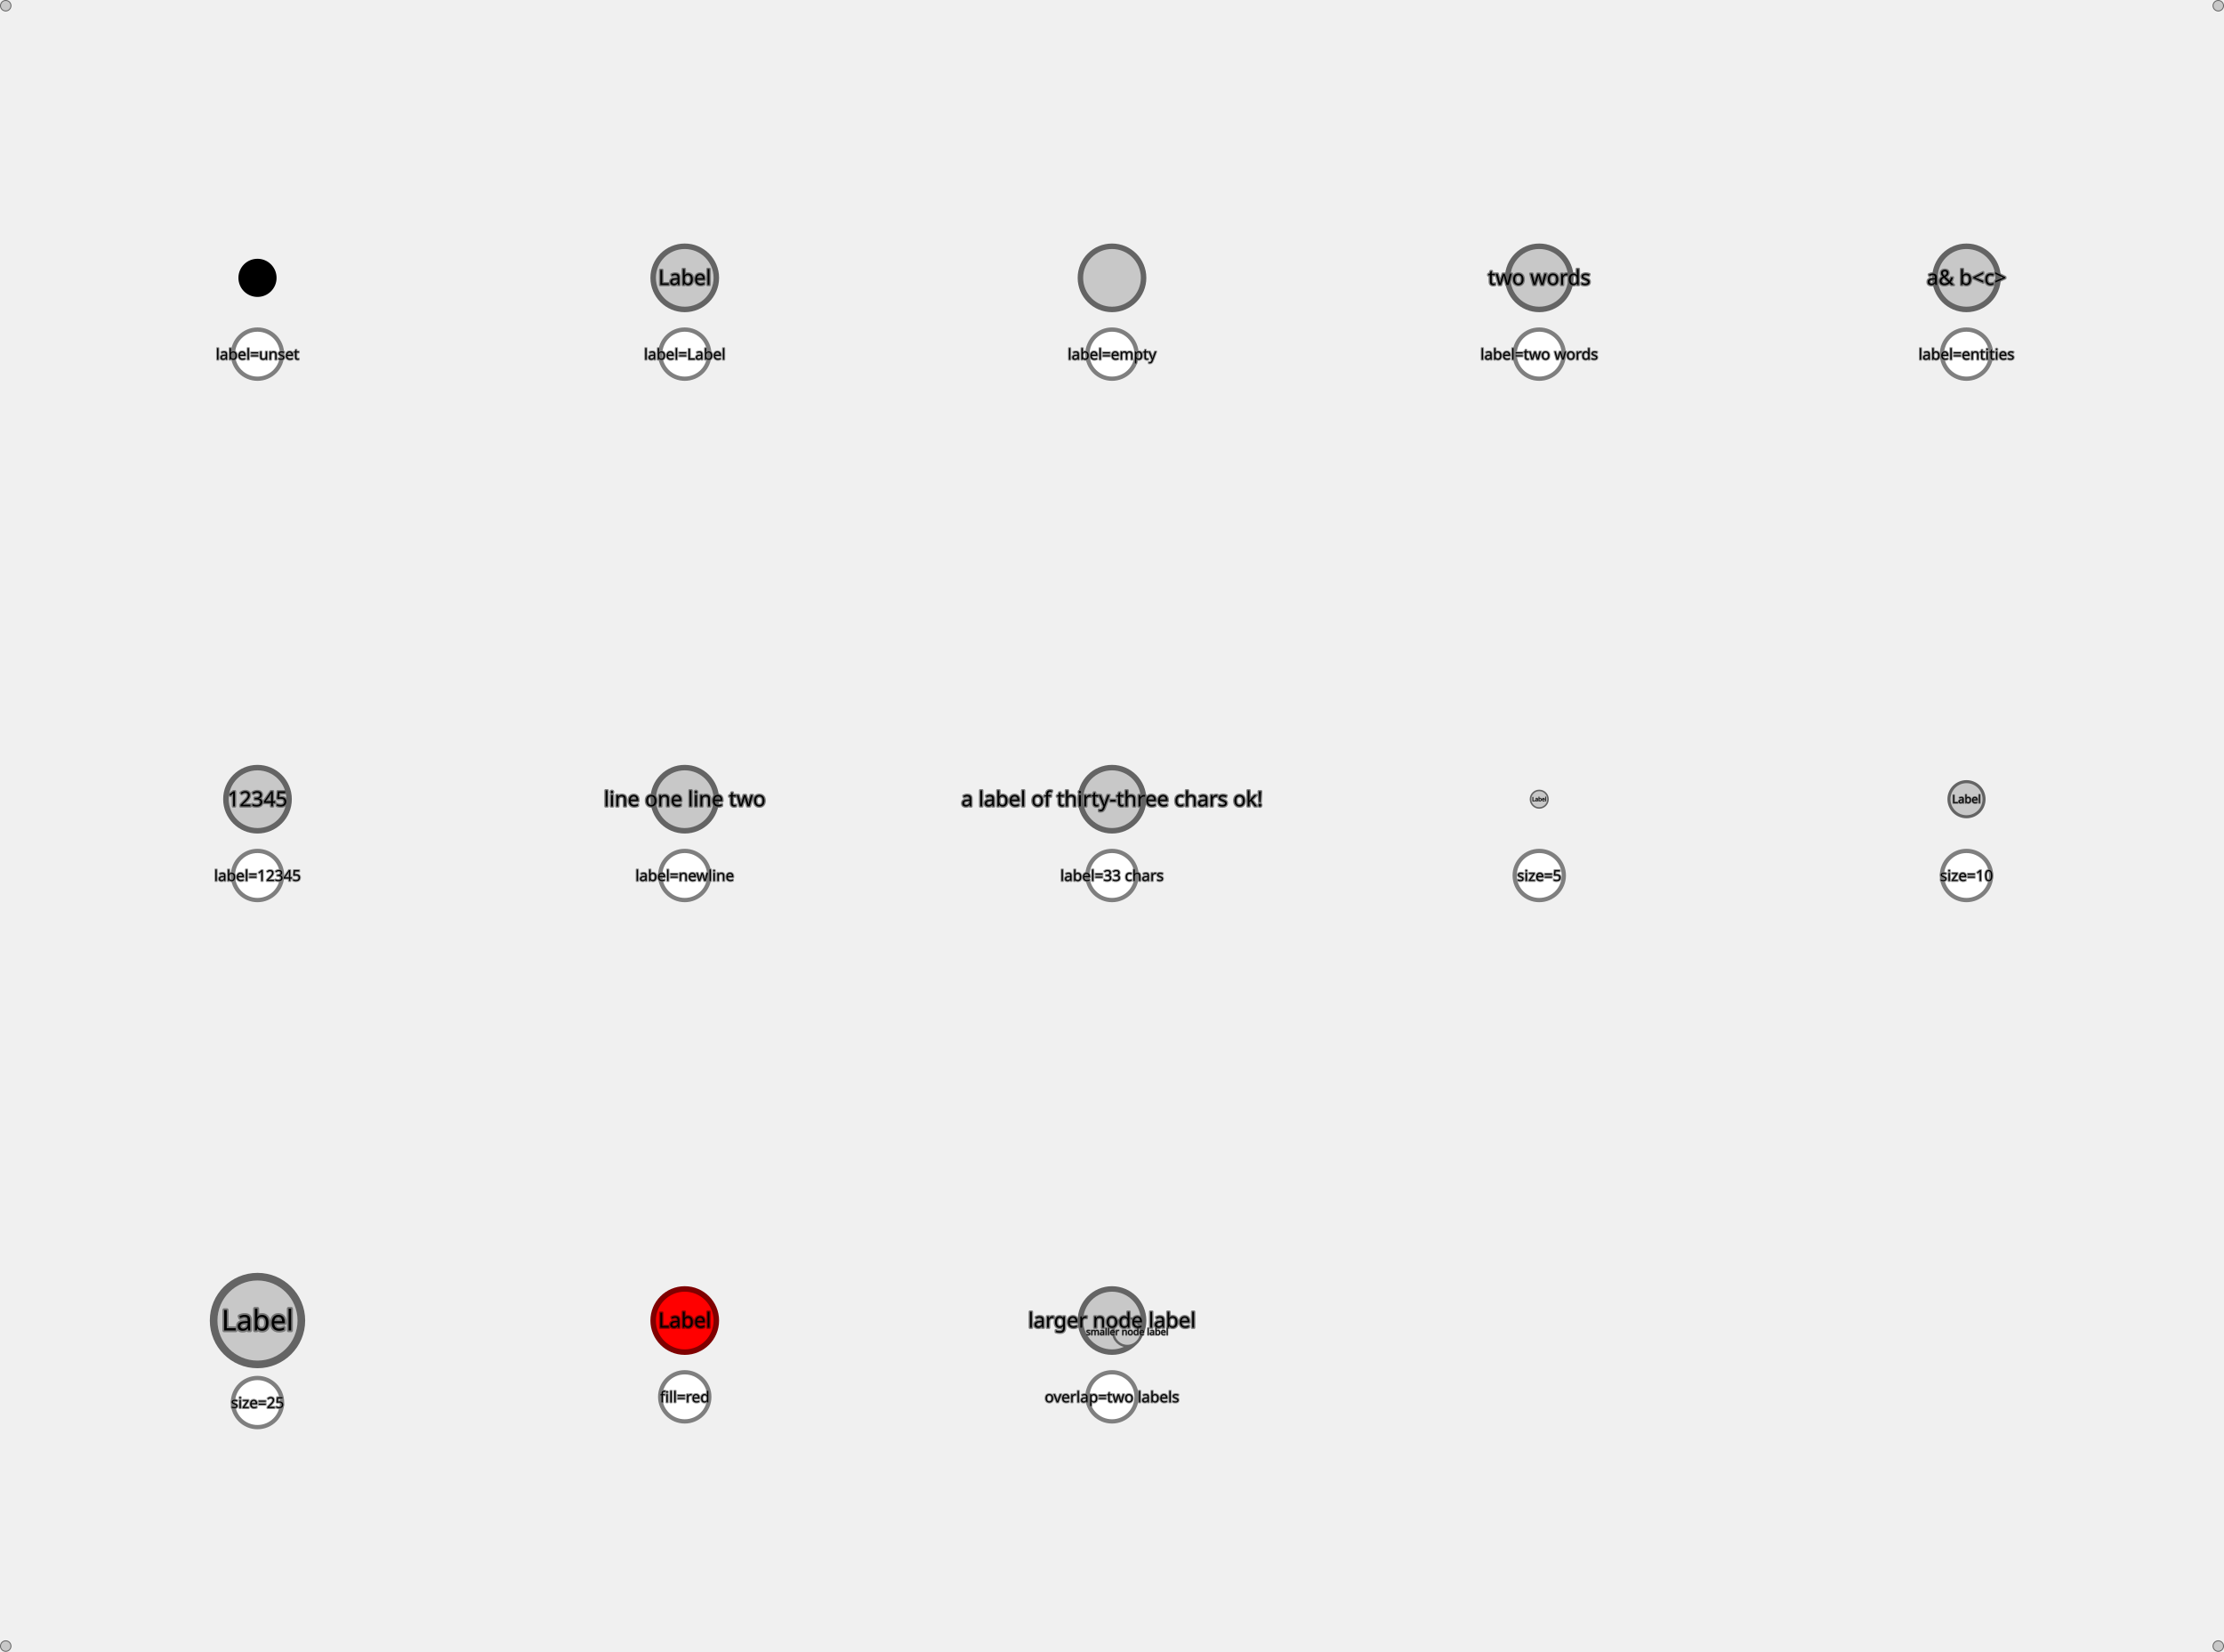
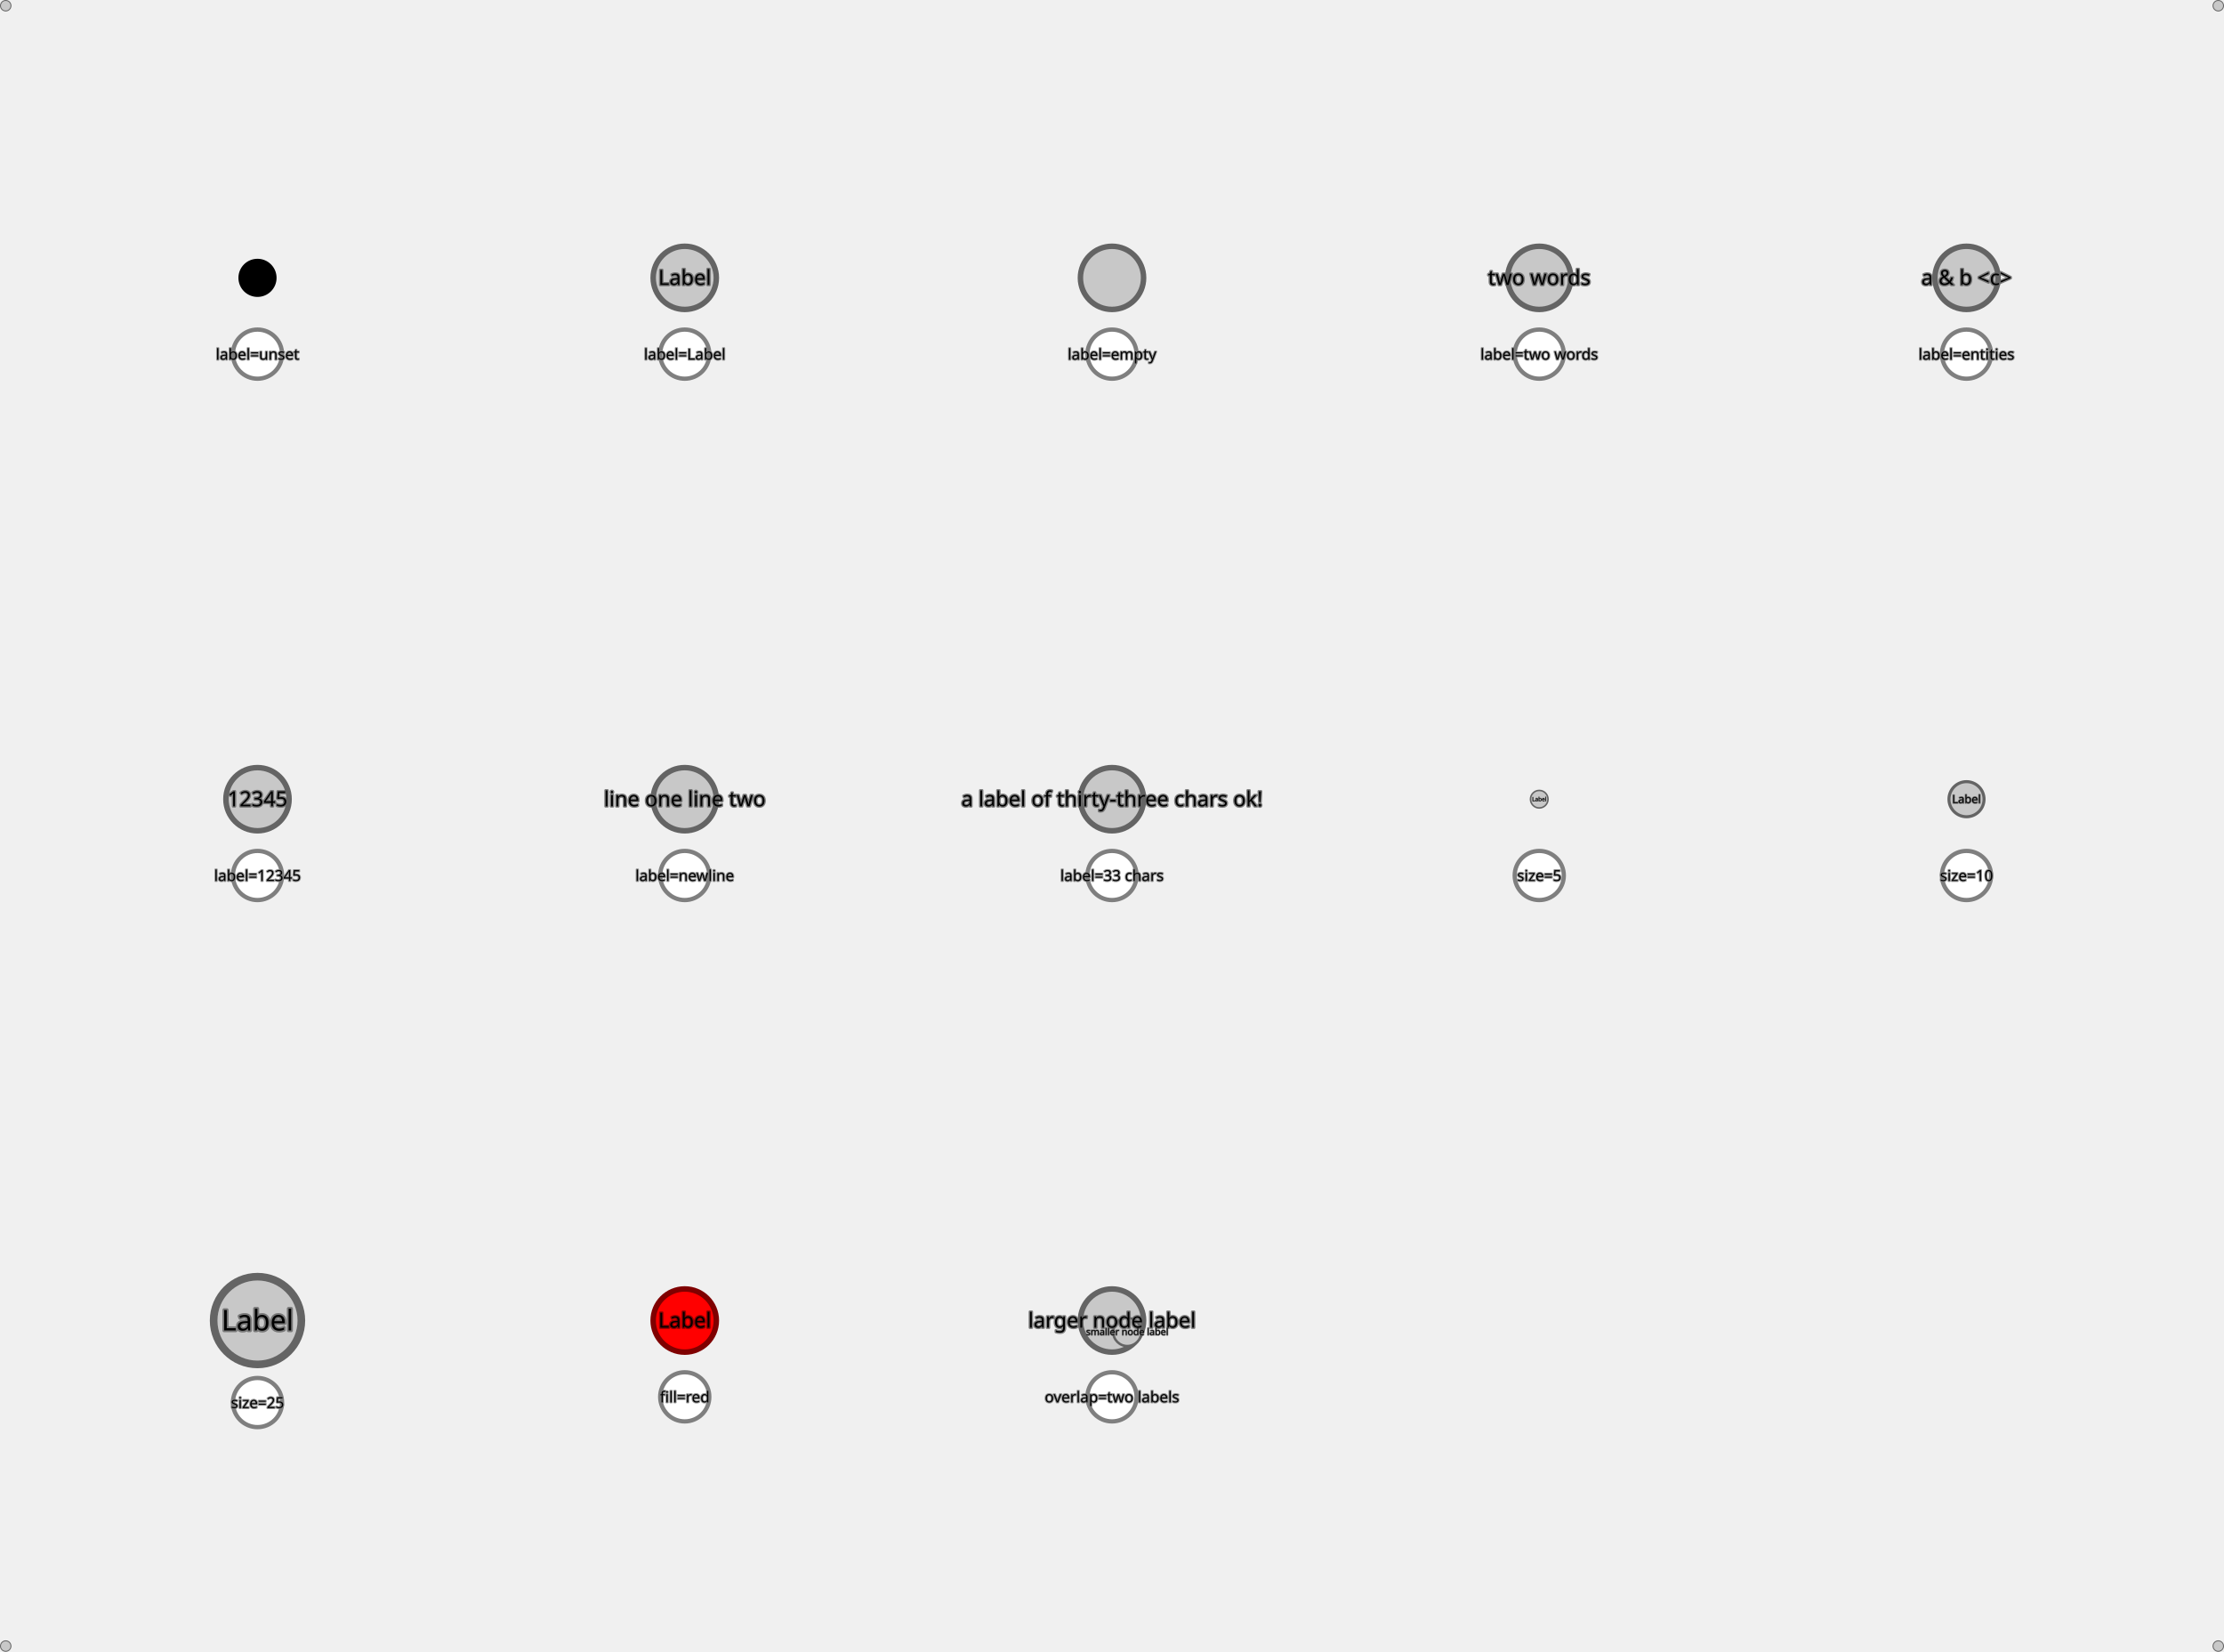
<svg xmlns="http://www.w3.org/2000/svg" contentScriptType="text/ecmascript" width="1166.0" zoomAndPan="magnify" contentStyleType="text/css" viewBox="17 -883 1166 866" height="866.0" preserveAspectRatio="xMidYMid meet" version="1.1">
  <g id="nodes">
    <circle fill-opacity="1.0" fill="#c8c8c8" r="23.0" cx="152.0" class="id_label-node-size-25" cy="-190.67" stroke="#646464" stroke-opacity="1.0" stroke-width="4.0" />
    <circle fill-opacity="1.0" fill="#c8c8c8" r="16.56" cx="376.0" class="id_label-text" cy="-737.33" stroke="#646464" stroke-opacity="1.0" stroke-width="2.88" />
    <circle fill-opacity="1.0" fill="#c8c8c8" r="16.56" cx="600.0" class="id_label-empty" cy="-737.33" stroke="#646464" stroke-opacity="1.0" stroke-width="2.88" />
    <circle fill-opacity="1.0" fill="#c8c8c8" r="16.56" cx="824.0" class="id_label-words" cy="-737.33" stroke="#646464" stroke-opacity="1.0" stroke-width="2.88" />
    <circle fill-opacity="1.0" fill="#c8c8c8" r="16.56" cx="1048.0" class="id_label-entity" cy="-737.33" stroke="#646464" stroke-opacity="1.0" stroke-width="2.88" />
    <circle fill-opacity="1.0" fill="#c8c8c8" r="16.56" cx="152.0" class="id_label-digits" cy="-464.0" stroke="#646464" stroke-opacity="1.0" stroke-width="2.88" />
    <circle fill-opacity="1.0" fill="#c8c8c8" r="16.56" cx="376.0" class="id_label-newline" cy="-464.0" stroke="#646464" stroke-opacity="1.0" stroke-width="2.88" />
    <circle fill-opacity="1.0" fill="#c8c8c8" r="16.56" cx="600.0" class="id_label-long" cy="-464.0" stroke="#646464" stroke-opacity="1.0" stroke-width="2.88" />
    <circle fill-opacity="1.0" fill="#ff0000" r="16.56" cx="376.0" class="id_label-on-red" cy="-190.67" stroke="#7f0000" stroke-opacity="1.0" stroke-width="2.88" />
    <circle fill-opacity="1.0" fill="#c8c8c8" r="16.56" cx="600.0" class="id_label-overlap" cy="-190.67" stroke="#646464" stroke-opacity="1.0" stroke-width="2.88" />
    <circle fill-opacity="1.0" fill="#ffffff" r="12.88" cx="152.0" class="id_cap-default" cy="-697.33" stroke="#7f7f7f" stroke-opacity="1.0" stroke-width="2.24" />
    <circle fill-opacity="1.0" fill="#ffffff" r="12.88" cx="376.0" class="id_cap-label-text" cy="-697.33" stroke="#7f7f7f" stroke-opacity="1.0" stroke-width="2.24" />
    <circle fill-opacity="1.0" fill="#ffffff" r="12.88" cx="600.0" class="id_cap-label-empty" cy="-697.33" stroke="#7f7f7f" stroke-opacity="1.0" stroke-width="2.24" />
    <circle fill-opacity="1.0" fill="#ffffff" r="12.88" cx="824.0" class="id_cap-label-words" cy="-697.33" stroke="#7f7f7f" stroke-opacity="1.0" stroke-width="2.24" />
    <circle fill-opacity="1.0" fill="#ffffff" r="12.88" cx="1048.0" class="id_cap-label-entity" cy="-697.33" stroke="#7f7f7f" stroke-opacity="1.0" stroke-width="2.24" />
    <circle fill-opacity="1.0" fill="#ffffff" r="12.88" cx="152.0" class="id_cap-label-digits" cy="-424.0" stroke="#7f7f7f" stroke-opacity="1.0" stroke-width="2.24" />
    <circle fill-opacity="1.0" fill="#ffffff" r="12.88" cx="376.0" class="id_cap-label-newline" cy="-424.0" stroke="#7f7f7f" stroke-opacity="1.0" stroke-width="2.24" />
    <circle fill-opacity="1.0" fill="#ffffff" r="12.88" cx="600.0" class="id_cap-label-long" cy="-424.0" stroke="#7f7f7f" stroke-opacity="1.0" stroke-width="2.24" />
    <circle fill-opacity="1.0" fill="#ffffff" r="12.88" cx="824.0" class="id_cap-label-node-size-5" cy="-424.0" stroke="#7f7f7f" stroke-opacity="1.0" stroke-width="2.24" />
    <circle fill-opacity="1.0" fill="#ffffff" r="12.88" cx="1048.0" class="id_cap-label-node-size-10" cy="-424.0" stroke="#7f7f7f" stroke-opacity="1.0" stroke-width="2.24" />
    <circle fill-opacity="1.0" fill="#ffffff" r="12.88" cx="152.0" class="id_cap-label-node-size-25" cy="-147.67" stroke="#7f7f7f" stroke-opacity="1.0" stroke-width="2.24" />
    <circle fill-opacity="1.0" fill="#ffffff" r="12.88" cx="376.0" class="id_cap-label-on-red" cy="-150.67" stroke="#7f7f7f" stroke-opacity="1.0" stroke-width="2.24" />
    <circle fill-opacity="1.0" fill="#ffffff" r="12.88" cx="600.0" class="id_cap-label-overlap" cy="-150.67" stroke="#7f7f7f" stroke-opacity="1.0" stroke-width="2.24" />
    <circle fill-opacity="1.0" fill="#c8c8c8" r="9.2" cx="1048.0" class="id_label-node-size-10" cy="-464.0" stroke="#646464" stroke-opacity="1.0" stroke-width="1.6" />
    <circle fill-opacity="1.0" fill="#c8c8c8" r="7.36" cx="608.0" class="id_label-overlap-small" cy="-184.67" stroke="#646464" stroke-opacity="1.0" stroke-width="1.28" />
    <circle fill-opacity="1.0" fill="#c8c8c8" r="4.6" cx="824.0" class="id_label-node-size-5" cy="-464.0" stroke="#646464" stroke-opacity="1.0" stroke-width="0.8" />
    <circle fill-opacity="1.0" fill="#c8c8c8" r="2.76" cx="20.0" class="id_anchor-nw" cy="-880.0" stroke="#646464" stroke-opacity="1.0" stroke-width="0.48" />
    <circle fill-opacity="1.0" fill="#c8c8c8" r="2.76" cx="1180.0" class="id_anchor-ne" cy="-880.0" stroke="#646464" stroke-opacity="1.0" stroke-width="0.48" />
    <circle fill-opacity="1.0" fill="#c8c8c8" r="2.76" cx="20.0" class="id_anchor-sw" cy="-20.0" stroke="#646464" stroke-opacity="1.0" stroke-width="0.48" />
    <circle fill-opacity="1.0" fill="#c8c8c8" r="2.76" cx="1180.0" class="id_anchor-se" cy="-20.0" stroke="#646464" stroke-opacity="1.0" stroke-width="0.48" />
    <circle fill-opacity="1.0" fill="#000000" r="9.2" cx="152.0" class="id_default" cy="-737.33" stroke="#000000" stroke-opacity="1.0" stroke-width="1.6" />
  </g>
  <g id="node-labels-outline">
    <text stroke-linecap="round" x="152.0" font-size="15" y="-185.477" fill="none" stroke-linejoin="round" style="text-anchor: middle;" font-family="Dialog" class="id_label-node-size-25" stroke="#646464" stroke-opacity="0.8" stroke-width="1.875">
            Label
        </text>
    <text stroke-linecap="round" x="376.0" font-size="11" y="-733.592" fill="none" stroke-linejoin="round" style="text-anchor: middle;" font-family="Dialog" class="id_label-text" stroke="#646464" stroke-opacity="0.8" stroke-width="1.375">
            Label
        </text>
    <text stroke-linecap="round" x="824.0" font-size="11" y="-733.592" fill="none" stroke-linejoin="round" style="text-anchor: middle;" font-family="Dialog" class="id_label-words" stroke="#646464" stroke-opacity="0.8" stroke-width="1.375">
            two words
        </text>
    <text stroke-linecap="round" x="1048.0" font-size="11" y="-733.592" fill="none" stroke-linejoin="round" style="text-anchor: middle;" font-family="Dialog" class="id_label-entity" stroke="#646464" stroke-opacity="0.8" stroke-width="1.375">
-             a&amp; b&lt;c&gt;
+             a &amp; b &lt;c&gt;
        </text>
    <text stroke-linecap="round" x="152.0" font-size="11" y="-460.262" fill="none" stroke-linejoin="round" style="text-anchor: middle;" font-family="Dialog" class="id_label-digits" stroke="#646464" stroke-opacity="0.8" stroke-width="1.375">
            12345
        </text>
    <text stroke-linecap="round" x="376.0" font-size="11" y="-460.262" fill="none" stroke-linejoin="round" style="text-anchor: middle;" font-family="Dialog" class="id_label-newline" stroke="#646464" stroke-opacity="0.8" stroke-width="1.375">
            line one line two
        </text>
    <text stroke-linecap="round" x="600.0" font-size="11" y="-460.262" fill="none" stroke-linejoin="round" style="text-anchor: middle;" font-family="Dialog" class="id_label-long" stroke="#646464" stroke-opacity="0.8" stroke-width="1.375">
            a label of thirty-three chars ok!
        </text>
    <text stroke-linecap="round" x="376.0" font-size="11" y="-186.932" fill="none" stroke-linejoin="round" style="text-anchor: middle;" font-family="Dialog" class="id_label-on-red" stroke="#7f0000" stroke-opacity="0.8" stroke-width="1.375">
            Label
        </text>
    <text stroke-linecap="round" x="600.0" font-size="11" y="-186.932" fill="none" stroke-linejoin="round" style="text-anchor: middle;" font-family="Dialog" class="id_label-overlap" stroke="#646464" stroke-opacity="0.8" stroke-width="1.375">
            larger node label
        </text>
    <text stroke-linecap="round" x="152.0" font-size="8" y="-694.425" fill="none" stroke-linejoin="round" style="text-anchor: middle;" font-family="Dialog" class="id_cap-default" stroke="#7f7f7f" stroke-opacity="0.8" stroke-width="1.0">
            label=unset
        </text>
    <text stroke-linecap="round" x="376.0" font-size="8" y="-694.425" fill="none" stroke-linejoin="round" style="text-anchor: middle;" font-family="Dialog" class="id_cap-label-text" stroke="#7f7f7f" stroke-opacity="0.8" stroke-width="1.0">
            label=Label
        </text>
    <text stroke-linecap="round" x="600.0" font-size="8" y="-694.425" fill="none" stroke-linejoin="round" style="text-anchor: middle;" font-family="Dialog" class="id_cap-label-empty" stroke="#7f7f7f" stroke-opacity="0.8" stroke-width="1.0">
            label=empty
        </text>
    <text stroke-linecap="round" x="824.0" font-size="8" y="-694.425" fill="none" stroke-linejoin="round" style="text-anchor: middle;" font-family="Dialog" class="id_cap-label-words" stroke="#7f7f7f" stroke-opacity="0.8" stroke-width="1.0">
            label=two words
        </text>
    <text stroke-linecap="round" x="1048.0" font-size="8" y="-694.425" fill="none" stroke-linejoin="round" style="text-anchor: middle;" font-family="Dialog" class="id_cap-label-entity" stroke="#7f7f7f" stroke-opacity="0.8" stroke-width="1.0">
            label=entities
        </text>
    <text stroke-linecap="round" x="152.0" font-size="8" y="-421.095" fill="none" stroke-linejoin="round" style="text-anchor: middle;" font-family="Dialog" class="id_cap-label-digits" stroke="#7f7f7f" stroke-opacity="0.8" stroke-width="1.0">
            label=12345
        </text>
    <text stroke-linecap="round" x="376.0" font-size="8" y="-421.095" fill="none" stroke-linejoin="round" style="text-anchor: middle;" font-family="Dialog" class="id_cap-label-newline" stroke="#7f7f7f" stroke-opacity="0.8" stroke-width="1.0">
            label=newline
        </text>
    <text stroke-linecap="round" x="600.0" font-size="8" y="-421.095" fill="none" stroke-linejoin="round" style="text-anchor: middle;" font-family="Dialog" class="id_cap-label-long" stroke="#7f7f7f" stroke-opacity="0.8" stroke-width="1.0">
            label=33 chars
        </text>
    <text stroke-linecap="round" x="824.0" font-size="8" y="-421.095" fill="none" stroke-linejoin="round" style="text-anchor: middle;" font-family="Dialog" class="id_cap-label-node-size-5" stroke="#7f7f7f" stroke-opacity="0.8" stroke-width="1.0">
            size=5
        </text>
    <text stroke-linecap="round" x="1048.0" font-size="8" y="-421.095" fill="none" stroke-linejoin="round" style="text-anchor: middle;" font-family="Dialog" class="id_cap-label-node-size-10" stroke="#7f7f7f" stroke-opacity="0.8" stroke-width="1.0">
            size=10
        </text>
    <text stroke-linecap="round" x="152.0" font-size="8" y="-144.765" fill="none" stroke-linejoin="round" style="text-anchor: middle;" font-family="Dialog" class="id_cap-label-node-size-25" stroke="#7f7f7f" stroke-opacity="0.8" stroke-width="1.0">
            size=25
        </text>
    <text stroke-linecap="round" x="376.0" font-size="8" y="-147.765" fill="none" stroke-linejoin="round" style="text-anchor: middle;" font-family="Dialog" class="id_cap-label-on-red" stroke="#7f7f7f" stroke-opacity="0.8" stroke-width="1.0">
            fill=red
        </text>
    <text stroke-linecap="round" x="600.0" font-size="8" y="-147.765" fill="none" stroke-linejoin="round" style="text-anchor: middle;" font-family="Dialog" class="id_cap-label-overlap" stroke="#7f7f7f" stroke-opacity="0.8" stroke-width="1.0">
            overlap=two labels
        </text>
    <text stroke-linecap="round" x="1048.0" font-size="6" y="-461.923" fill="none" stroke-linejoin="round" style="text-anchor: middle;" font-family="Dialog" class="id_label-node-size-10" stroke="#646464" stroke-opacity="0.8" stroke-width="0.75">
            Label
        </text>
    <text stroke-linecap="round" x="608.0" font-size="5" y="-183.009" fill="none" stroke-linejoin="round" style="text-anchor: middle;" font-family="Dialog" class="id_label-overlap-small" stroke="#646464" stroke-opacity="0.8" stroke-width="0.625">
            smaller node label
        </text>
    <text stroke-linecap="round" x="824.0" font-size="3" y="-462.961" fill="none" stroke-linejoin="round" style="text-anchor: middle;" font-family="Dialog" class="id_label-node-size-5" stroke="#646464" stroke-opacity="0.8" stroke-width="0.375">
            Label
        </text>
  </g>
  <g id="node-labels">
    <text font-size="15" x="152.0" y="-185.477" fill-opacity="1.0" fill="#000000" font-family="Dialog" style="text-anchor: middle;" class="id_label-node-size-25">
            Label
        </text>
    <text font-size="11" x="376.0" y="-733.592" fill-opacity="1.0" fill="#000000" font-family="Dialog" style="text-anchor: middle;" class="id_label-text">
            Label
        </text>
    <text font-size="11" x="824.0" y="-733.592" fill-opacity="1.0" fill="#000000" font-family="Dialog" style="text-anchor: middle;" class="id_label-words">
            two words
        </text>
    <text font-size="11" x="1048.0" y="-733.592" fill-opacity="1.0" fill="#000000" font-family="Dialog" style="text-anchor: middle;" class="id_label-entity">
-             a&amp; b&lt;c&gt;
+             a &amp; b &lt;c&gt;
        </text>
    <text font-size="11" x="152.0" y="-460.262" fill-opacity="1.0" fill="#000000" font-family="Dialog" style="text-anchor: middle;" class="id_label-digits">
            12345
        </text>
    <text font-size="11" x="376.0" y="-460.262" fill-opacity="1.0" fill="#000000" font-family="Dialog" style="text-anchor: middle;" class="id_label-newline">
            line one line two
        </text>
    <text font-size="11" x="600.0" y="-460.262" fill-opacity="1.0" fill="#000000" font-family="Dialog" style="text-anchor: middle;" class="id_label-long">
            a label of thirty-three chars ok!
        </text>
    <text font-size="11" x="376.0" y="-186.932" fill-opacity="1.0" fill="#000000" font-family="Dialog" style="text-anchor: middle;" class="id_label-on-red">
            Label
        </text>
    <text font-size="11" x="600.0" y="-186.932" fill-opacity="1.0" fill="#000000" font-family="Dialog" style="text-anchor: middle;" class="id_label-overlap">
            larger node label
        </text>
    <text font-size="8" x="152.0" y="-694.425" fill-opacity="1.0" fill="#000000" font-family="Dialog" style="text-anchor: middle;" class="id_cap-default">
            label=unset
        </text>
    <text font-size="8" x="376.0" y="-694.425" fill-opacity="1.0" fill="#000000" font-family="Dialog" style="text-anchor: middle;" class="id_cap-label-text">
            label=Label
        </text>
    <text font-size="8" x="600.0" y="-694.425" fill-opacity="1.0" fill="#000000" font-family="Dialog" style="text-anchor: middle;" class="id_cap-label-empty">
            label=empty
        </text>
    <text font-size="8" x="824.0" y="-694.425" fill-opacity="1.0" fill="#000000" font-family="Dialog" style="text-anchor: middle;" class="id_cap-label-words">
            label=two words
        </text>
    <text font-size="8" x="1048.0" y="-694.425" fill-opacity="1.0" fill="#000000" font-family="Dialog" style="text-anchor: middle;" class="id_cap-label-entity">
            label=entities
        </text>
    <text font-size="8" x="152.0" y="-421.095" fill-opacity="1.0" fill="#000000" font-family="Dialog" style="text-anchor: middle;" class="id_cap-label-digits">
            label=12345
        </text>
    <text font-size="8" x="376.0" y="-421.095" fill-opacity="1.0" fill="#000000" font-family="Dialog" style="text-anchor: middle;" class="id_cap-label-newline">
            label=newline
        </text>
    <text font-size="8" x="600.0" y="-421.095" fill-opacity="1.0" fill="#000000" font-family="Dialog" style="text-anchor: middle;" class="id_cap-label-long">
            label=33 chars
        </text>
    <text font-size="8" x="824.0" y="-421.095" fill-opacity="1.0" fill="#000000" font-family="Dialog" style="text-anchor: middle;" class="id_cap-label-node-size-5">
            size=5
        </text>
    <text font-size="8" x="1048.0" y="-421.095" fill-opacity="1.0" fill="#000000" font-family="Dialog" style="text-anchor: middle;" class="id_cap-label-node-size-10">
            size=10
        </text>
    <text font-size="8" x="152.0" y="-144.765" fill-opacity="1.0" fill="#000000" font-family="Dialog" style="text-anchor: middle;" class="id_cap-label-node-size-25">
            size=25
        </text>
    <text font-size="8" x="376.0" y="-147.765" fill-opacity="1.0" fill="#000000" font-family="Dialog" style="text-anchor: middle;" class="id_cap-label-on-red">
            fill=red
        </text>
    <text font-size="8" x="600.0" y="-147.765" fill-opacity="1.0" fill="#000000" font-family="Dialog" style="text-anchor: middle;" class="id_cap-label-overlap">
            overlap=two labels
        </text>
    <text font-size="6" x="1048.0" y="-461.923" fill-opacity="1.0" fill="#000000" font-family="Dialog" style="text-anchor: middle;" class="id_label-node-size-10">
            Label
        </text>
    <text font-size="5" x="608.0" y="-183.009" fill-opacity="1.0" fill="#000000" font-family="Dialog" style="text-anchor: middle;" class="id_label-overlap-small">
            smaller node label
        </text>
    <text font-size="3" x="824.0" y="-462.961" fill-opacity="1.0" fill="#000000" font-family="Dialog" style="text-anchor: middle;" class="id_label-node-size-5">
            Label
        </text>
  </g>
</svg>
